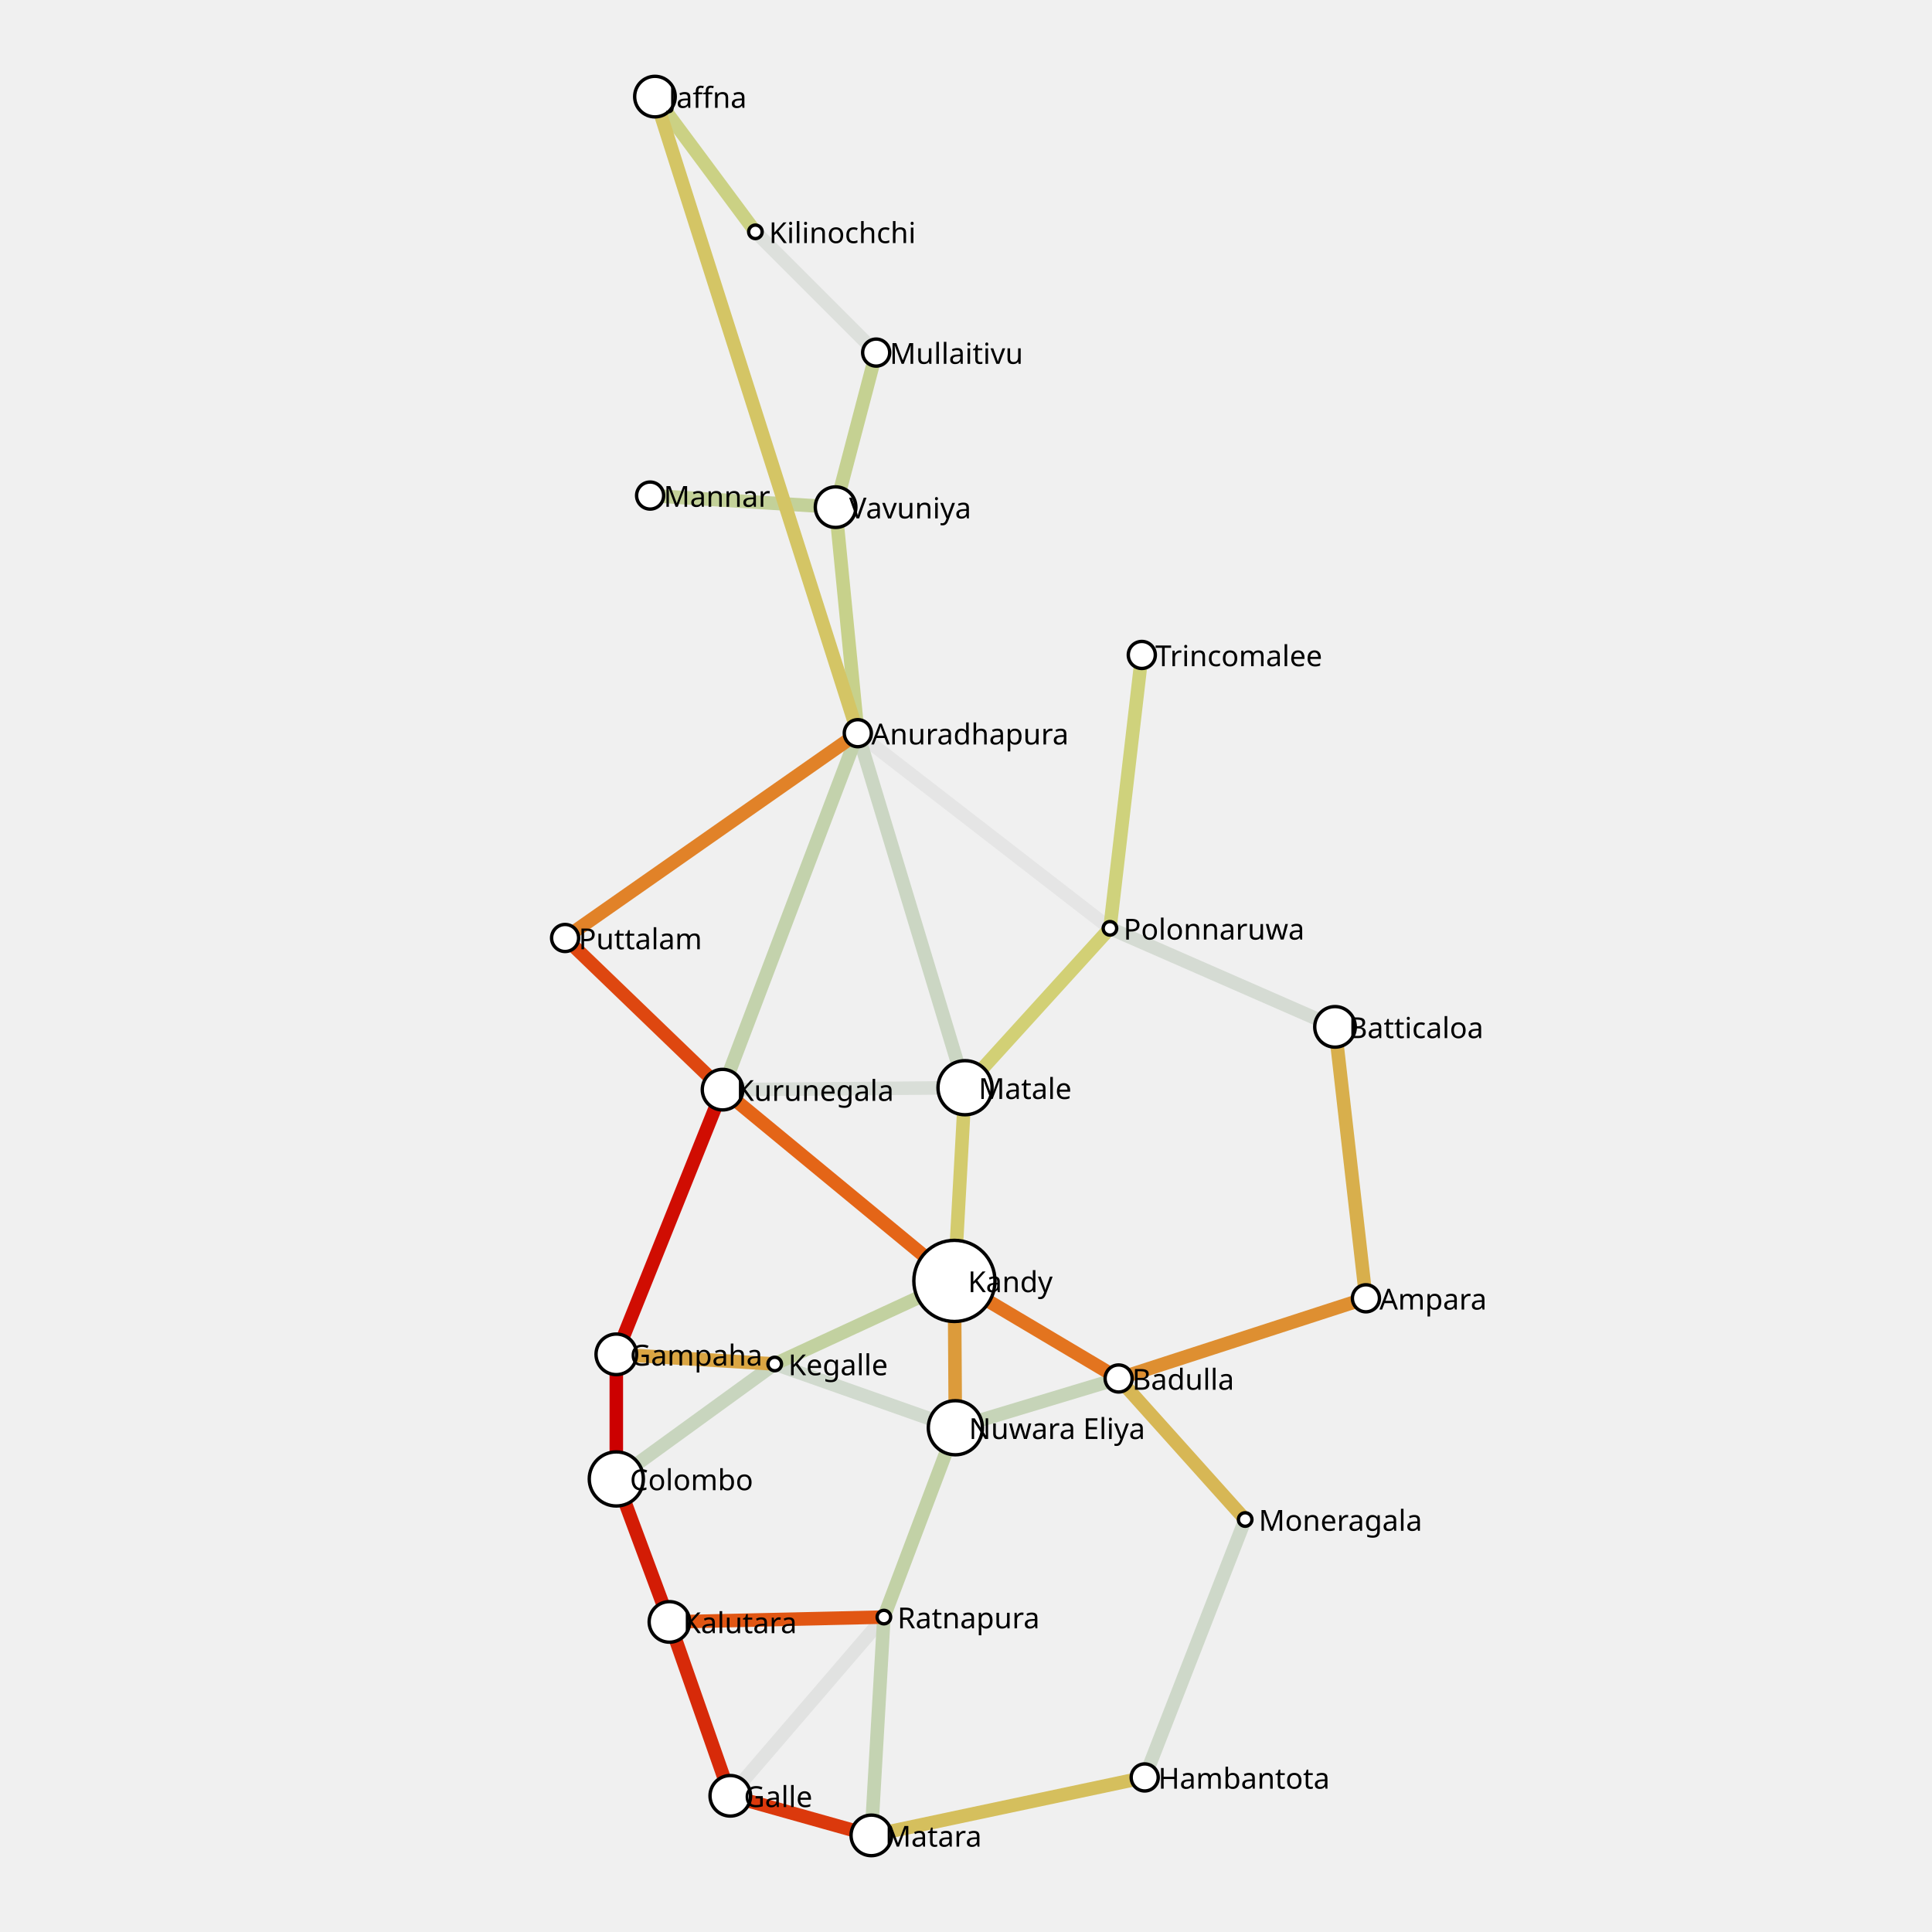
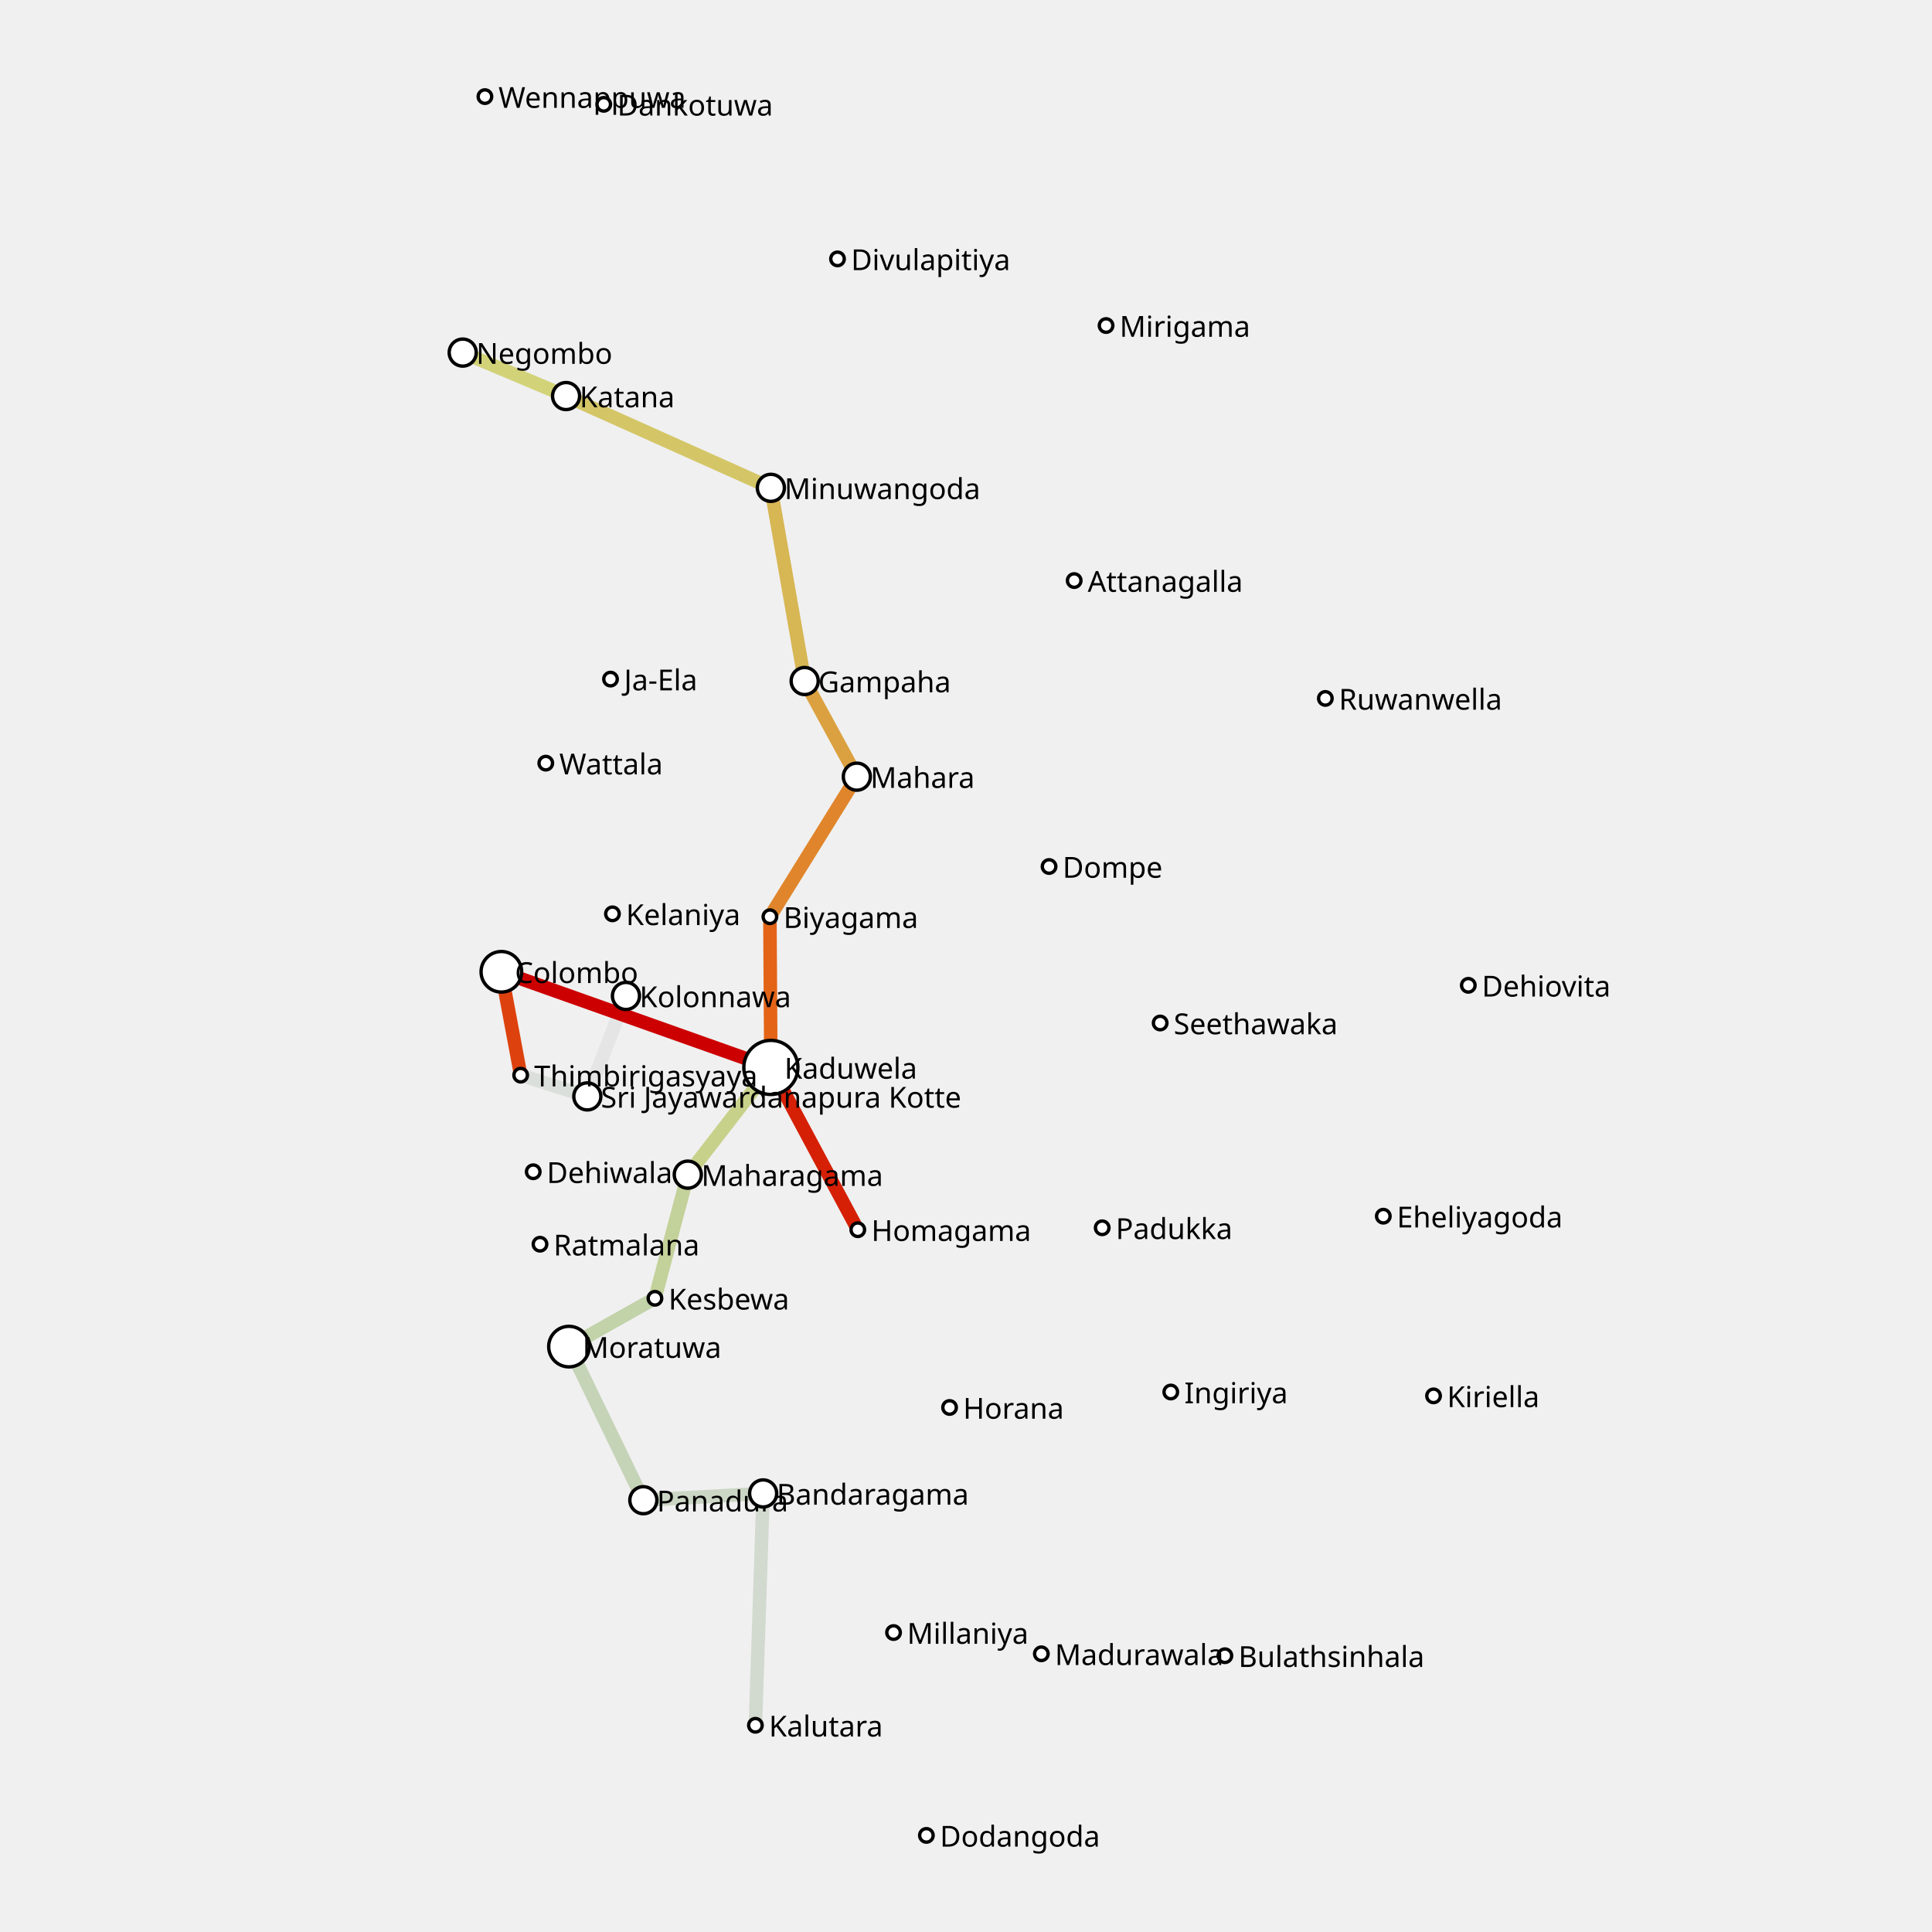
<svg xmlns="http://www.w3.org/2000/svg" width="2000" height="2000" padding="100">
-   <line fill="none" stroke="#e5e5e5" stroke-width="14" stroke-opacity="1" x1="888" y1="759" x2="1149" y2="961" />
-   <line fill="none" stroke="#e1e2e1" stroke-width="14" stroke-opacity="1" x1="756" y1="1859" x2="915" y2="1674" />
-   <line fill="none" stroke="#dde0dc" stroke-width="14" stroke-opacity="1" x1="907" y1="365" x2="782" y2="240" />
-   <line fill="none" stroke="#d9ded8" stroke-width="14" stroke-opacity="1" x1="999" y1="1126" x2="748" y2="1128" />
-   <line fill="none" stroke="#d5dbd3" stroke-width="14" stroke-opacity="1" x1="1382" y1="1063" x2="1149" y2="961" />
-   <line fill="none" stroke="#d1dace" stroke-width="14" stroke-opacity="1" x1="989" y1="1478" x2="802" y2="1412" />
-   <line fill="none" stroke="#ced8c9" stroke-width="14" stroke-opacity="1" x1="1185" y1="1840" x2="1289" y2="1573" />
-   <line fill="none" stroke="#cbd6c3" stroke-width="14" stroke-opacity="1" x1="999" y1="1126" x2="888" y2="759" />
-   <line fill="none" stroke="#c8d5be" stroke-width="14" stroke-opacity="1" x1="638" y1="1531" x2="802" y2="1412" />
-   <line fill="none" stroke="#c6d4b8" stroke-width="14" stroke-opacity="1" x1="989" y1="1478" x2="1158" y2="1427" />
-   <line fill="none" stroke="#c4d3b2" stroke-width="14" stroke-opacity="1" x1="902" y1="1900" x2="915" y2="1674" />
-   <line fill="none" stroke="#c3d2ac" stroke-width="14" stroke-opacity="1" x1="748" y1="1128" x2="888" y2="759" />
-   <line fill="none" stroke="#c2d1a6" stroke-width="14" stroke-opacity="1" x1="989" y1="1478" x2="915" y2="1674" />
-   <line fill="none" stroke="#c2d1a0" stroke-width="14" stroke-opacity="1" x1="988" y1="1326" x2="802" y2="1412" />
-   <line fill="none" stroke="#c3d199" stroke-width="14" stroke-opacity="1" x1="673" y1="513" x2="865" y2="525" />
-   <line fill="none" stroke="#c5d192" stroke-width="14" stroke-opacity="1" x1="865" y1="525" x2="907" y2="365" />
-   <line fill="none" stroke="#c7d18b" stroke-width="14" stroke-opacity="1" x1="865" y1="525" x2="888" y2="759" />
-   <line fill="none" stroke="#cbd184" stroke-width="14" stroke-opacity="1" x1="678" y1="100" x2="782" y2="240" />
-   <line fill="none" stroke="#cfd27c" stroke-width="14" stroke-opacity="1" x1="1182" y1="678" x2="1149" y2="961" />
-   <line fill="none" stroke="#d2d075" stroke-width="14" stroke-opacity="1" x1="999" y1="1126" x2="1149" y2="961" />
-   <line fill="none" stroke="#d3cb6d" stroke-width="14" stroke-opacity="1" x1="988" y1="1326" x2="999" y2="1126" />
-   <line fill="none" stroke="#d4c565" stroke-width="14" stroke-opacity="1" x1="678" y1="100" x2="888" y2="759" />
-   <line fill="none" stroke="#d5bf5d" stroke-width="14" stroke-opacity="1" x1="902" y1="1900" x2="1185" y2="1840" />
-   <line fill="none" stroke="#d7b755" stroke-width="14" stroke-opacity="1" x1="1158" y1="1427" x2="1289" y2="1573" />
-   <line fill="none" stroke="#d8af4c" stroke-width="14" stroke-opacity="1" x1="1382" y1="1063" x2="1414" y2="1344" />
-   <line fill="none" stroke="#daa543" stroke-width="14" stroke-opacity="1" x1="638" y1="1402" x2="802" y2="1412" />
-   <line fill="none" stroke="#dc9b3b" stroke-width="14" stroke-opacity="1" x1="988" y1="1326" x2="989" y2="1478" />
-   <line fill="none" stroke="#de8f31" stroke-width="14" stroke-opacity="1" x1="1414" y1="1344" x2="1158" y2="1427" />
-   <line fill="none" stroke="#e18228" stroke-width="14" stroke-opacity="1" x1="585" y1="971" x2="888" y2="759" />
-   <line fill="none" stroke="#e3741f" stroke-width="14" stroke-opacity="1" x1="988" y1="1326" x2="1158" y2="1427" />
-   <line fill="none" stroke="#e46517" stroke-width="14" stroke-opacity="1" x1="988" y1="1326" x2="748" y2="1128" />
-   <line fill="none" stroke="#e15613" stroke-width="14" stroke-opacity="1" x1="693" y1="1679" x2="915" y2="1674" />
-   <line fill="none" stroke="#de4710" stroke-width="14" stroke-opacity="1" x1="748" y1="1128" x2="585" y2="971" />
-   <line fill="none" stroke="#db390c" stroke-width="14" stroke-opacity="1" x1="756" y1="1859" x2="902" y2="1900" />
-   <line fill="none" stroke="#d72a09" stroke-width="14" stroke-opacity="1" x1="693" y1="1679" x2="756" y2="1859" />
-   <line fill="none" stroke="#d31c05" stroke-width="14" stroke-opacity="1" x1="638" y1="1531" x2="693" y2="1679" />
-   <line fill="none" stroke="#d00d02" stroke-width="14" stroke-opacity="1" x1="638" y1="1402" x2="748" y2="1128" />
-   <line fill="none" stroke="#cc0000" stroke-width="14" stroke-opacity="1" x1="638" y1="1531" x2="638" y2="1402" />
+   <line fill="none" stroke="#e5e5e5" stroke-width="14" stroke-opacity="1" x1="648" y1="1031" x2="608" y2="1135" />
+   <line fill="none" stroke="#dbdfdb" stroke-width="14" stroke-opacity="1" x1="608" y1="1135" x2="539" y2="1113" />
+   <line fill="none" stroke="#d2dad0" stroke-width="14" stroke-opacity="1" x1="790" y1="1546" x2="782" y2="1786" />
+   <line fill="none" stroke="#cbd6c4" stroke-width="14" stroke-opacity="1" x1="666" y1="1553" x2="790" y2="1546" />
+   <line fill="none" stroke="#c5d3b7" stroke-width="14" stroke-opacity="1" x1="589" y1="1394" x2="666" y2="1553" />
+   <line fill="none" stroke="#c2d2a9" stroke-width="14" stroke-opacity="1" x1="589" y1="1394" x2="678" y2="1344" />
+   <line fill="none" stroke="#c3d19a" stroke-width="14" stroke-opacity="1" x1="712" y1="1216" x2="678" y2="1344" />
+   <line fill="none" stroke="#c8d18a" stroke-width="14" stroke-opacity="1" x1="798" y1="1105" x2="712" y2="1216" />
+   <line fill="none" stroke="#d2d279" stroke-width="14" stroke-opacity="1" x1="479" y1="365" x2="586" y2="410" />
+   <line fill="none" stroke="#d4c667" stroke-width="14" stroke-opacity="1" x1="586" y1="410" x2="798" y2="505" />
+   <line fill="none" stroke="#d7b654" stroke-width="14" stroke-opacity="1" x1="798" y1="505" x2="833" y2="705" />
+   <line fill="none" stroke="#dba140" stroke-width="14" stroke-opacity="1" x1="833" y1="705" x2="887" y2="804" />
+   <line fill="none" stroke="#e0852b" stroke-width="14" stroke-opacity="1" x1="887" y1="804" x2="797" y2="949" />
+   <line fill="none" stroke="#e46417" stroke-width="14" stroke-opacity="1" x1="798" y1="1105" x2="797" y2="949" />
+   <line fill="none" stroke="#dd420e" stroke-width="14" stroke-opacity="1" x1="519" y1="1006" x2="539" y2="1113" />
+   <line fill="none" stroke="#d52006" stroke-width="14" stroke-opacity="1" x1="798" y1="1105" x2="888" y2="1273" />
+   <line fill="none" stroke="#cc0000" stroke-width="14" stroke-opacity="1" x1="519" y1="1006" x2="798" y2="1105" />
  <g>
-     <circle r="28" fill="white" stroke="black" stroke-width="3.5" cx="638" cy="1531" />
-     <text fill="black" stroke="none" font-size="30" font-family="p22" font-weight="100" text-anchor="start" dominant-baseline="central" x="652" y="1531">Colombo</text>
+     <circle r="21" fill="white" stroke="black" stroke-width="3.5" cx="519" cy="1006" />
+     <text fill="black" stroke="none" font-size="30" font-family="p22" font-weight="100" text-anchor="start" dominant-baseline="central" x="533" y="1006">Colombo</text>
  </g>
  <g>
-     <circle r="21" fill="white" stroke="black" stroke-width="3.5" cx="638" cy="1402" />
-     <text fill="black" stroke="none" font-size="30" font-family="p22" font-weight="100" text-anchor="start" dominant-baseline="central" x="652" y="1402">Gampaha</text>
+     <circle r="14" fill="white" stroke="black" stroke-width="3.5" cx="648" cy="1031" />
+     <text fill="black" stroke="none" font-size="30" font-family="p22" font-weight="100" text-anchor="start" dominant-baseline="central" x="662" y="1031">Kolonnawa</text>
  </g>
  <g>
-     <circle r="21" fill="white" stroke="black" stroke-width="3.5" cx="693" cy="1679" />
-     <text fill="black" stroke="none" font-size="30" font-family="p22" font-weight="100" text-anchor="start" dominant-baseline="central" x="707" y="1679">Kalutara</text>
+     <circle r="28" fill="white" stroke="black" stroke-width="3.5" cx="798" cy="1105" />
+     <text fill="black" stroke="none" font-size="30" font-family="p22" font-weight="100" text-anchor="start" dominant-baseline="central" x="812" y="1105">Kaduwela</text>
  </g>
  <g>
-     <circle r="42" fill="white" stroke="black" stroke-width="3.5" cx="988" cy="1326" />
-     <text fill="black" stroke="none" font-size="30" font-family="p22" font-weight="100" text-anchor="start" dominant-baseline="central" x="1002" y="1326">Kandy</text>
+     <circle r="7" fill="white" stroke="black" stroke-width="3.5" cx="888" cy="1273" />
+     <text fill="black" stroke="none" font-size="30" font-family="p22" font-weight="100" text-anchor="start" dominant-baseline="central" x="902" y="1273">Homagama</text>
  </g>
  <g>
-     <circle r="28" fill="white" stroke="black" stroke-width="3.5" cx="999" cy="1126" />
-     <text fill="black" stroke="none" font-size="30" font-family="p22" font-weight="100" text-anchor="start" dominant-baseline="central" x="1013" y="1126">Matale</text>
+     <circle r="7" fill="white" stroke="black" stroke-width="3.5" cx="1201" cy="1059" />
+     <text fill="black" stroke="none" font-size="30" font-family="p22" font-weight="100" text-anchor="start" dominant-baseline="central" x="1215" y="1059">Seethawaka</text>
  </g>
  <g>
-     <circle r="28" fill="white" stroke="black" stroke-width="3.5" cx="989" cy="1478" />
-     <text fill="black" stroke="none" font-size="30" font-family="p22" font-weight="100" text-anchor="start" dominant-baseline="central" x="1003" y="1478">Nuwara Eliya</text>
+     <circle r="7" fill="white" stroke="black" stroke-width="3.5" cx="1141" cy="1271" />
+     <text fill="black" stroke="none" font-size="30" font-family="p22" font-weight="100" text-anchor="start" dominant-baseline="central" x="1155" y="1271">Padukka</text>
  </g>
  <g>
-     <circle r="21" fill="white" stroke="black" stroke-width="3.5" cx="756" cy="1859" />
-     <text fill="black" stroke="none" font-size="30" font-family="p22" font-weight="100" text-anchor="start" dominant-baseline="central" x="770" y="1859">Galle</text>
+     <circle r="14" fill="white" stroke="black" stroke-width="3.5" cx="712" cy="1216" />
+     <text fill="black" stroke="none" font-size="30" font-family="p22" font-weight="100" text-anchor="start" dominant-baseline="central" x="726" y="1216">Maharagama</text>
  </g>
  <g>
-     <circle r="21" fill="white" stroke="black" stroke-width="3.5" cx="902" cy="1900" />
-     <text fill="black" stroke="none" font-size="30" font-family="p22" font-weight="100" text-anchor="start" dominant-baseline="central" x="916" y="1900">Matara</text>
+     <circle r="14" fill="white" stroke="black" stroke-width="3.5" cx="608" cy="1135" />
+     <text fill="black" stroke="none" font-size="30" font-family="p22" font-weight="100" text-anchor="start" dominant-baseline="central" x="622" y="1135">Sri Jayawardanapura Kotte</text>
  </g>
  <g>
-     <circle r="14" fill="white" stroke="black" stroke-width="3.5" cx="1185" cy="1840" />
-     <text fill="black" stroke="none" font-size="30" font-family="p22" font-weight="100" text-anchor="start" dominant-baseline="central" x="1199" y="1840">Hambantota</text>
+     <circle r="7" fill="white" stroke="black" stroke-width="3.5" cx="539" cy="1113" />
+     <text fill="black" stroke="none" font-size="30" font-family="p22" font-weight="100" text-anchor="start" dominant-baseline="central" x="553" y="1113">Thimbirigasyaya</text>
  </g>
  <g>
-     <circle r="21" fill="white" stroke="black" stroke-width="3.5" cx="678" cy="100" />
-     <text fill="black" stroke="none" font-size="30" font-family="p22" font-weight="100" text-anchor="start" dominant-baseline="central" x="692" y="100">Jaffna</text>
+     <circle r="7" fill="white" stroke="black" stroke-width="3.5" cx="552" cy="1213" />
+     <text fill="black" stroke="none" font-size="30" font-family="p22" font-weight="100" text-anchor="start" dominant-baseline="central" x="566" y="1213">Dehiwala</text>
  </g>
  <g>
-     <circle r="14" fill="white" stroke="black" stroke-width="3.5" cx="673" cy="513" />
-     <text fill="black" stroke="none" font-size="30" font-family="p22" font-weight="100" text-anchor="start" dominant-baseline="central" x="687" y="513">Mannar</text>
+     <circle r="7" fill="white" stroke="black" stroke-width="3.5" cx="559" cy="1288" />
+     <text fill="black" stroke="none" font-size="30" font-family="p22" font-weight="100" text-anchor="start" dominant-baseline="central" x="573" y="1288">Ratmalana</text>
  </g>
  <g>
-     <circle r="21" fill="white" stroke="black" stroke-width="3.5" cx="865" cy="525" />
-     <text fill="black" stroke="none" font-size="30" font-family="p22" font-weight="100" text-anchor="start" dominant-baseline="central" x="879" y="525">Vavuniya</text>
+     <circle r="21" fill="white" stroke="black" stroke-width="3.5" cx="589" cy="1394" />
+     <text fill="black" stroke="none" font-size="30" font-family="p22" font-weight="100" text-anchor="start" dominant-baseline="central" x="603" y="1394">Moratuwa</text>
  </g>
  <g>
-     <circle r="14" fill="white" stroke="black" stroke-width="3.5" cx="907" cy="365" />
-     <text fill="black" stroke="none" font-size="30" font-family="p22" font-weight="100" text-anchor="start" dominant-baseline="central" x="921" y="365">Mullaitivu</text>
+     <circle r="7" fill="white" stroke="black" stroke-width="3.5" cx="678" cy="1344" />
+     <text fill="black" stroke="none" font-size="30" font-family="p22" font-weight="100" text-anchor="start" dominant-baseline="central" x="692" y="1344">Kesbewa</text>
  </g>
  <g>
-     <circle r="7" fill="white" stroke="black" stroke-width="3.5" cx="782" cy="240" />
-     <text fill="black" stroke="none" font-size="30" font-family="p22" font-weight="100" text-anchor="start" dominant-baseline="central" x="796" y="240">Kilinochchi</text>
+     <circle r="14" fill="white" stroke="black" stroke-width="3.5" cx="479" cy="365" />
+     <text fill="black" stroke="none" font-size="30" font-family="p22" font-weight="100" text-anchor="start" dominant-baseline="central" x="493" y="365">Negombo</text>
  </g>
  <g>
-     <circle r="21" fill="white" stroke="black" stroke-width="3.5" cx="1382" cy="1063" />
-     <text fill="black" stroke="none" font-size="30" font-family="p22" font-weight="100" text-anchor="start" dominant-baseline="central" x="1396" y="1063">Batticaloa</text>
+     <circle r="14" fill="white" stroke="black" stroke-width="3.5" cx="586" cy="410" />
+     <text fill="black" stroke="none" font-size="30" font-family="p22" font-weight="100" text-anchor="start" dominant-baseline="central" x="600" y="410">Katana</text>
  </g>
  <g>
-     <circle r="14" fill="white" stroke="black" stroke-width="3.5" cx="1414" cy="1344" />
-     <text fill="black" stroke="none" font-size="30" font-family="p22" font-weight="100" text-anchor="start" dominant-baseline="central" x="1428" y="1344">Ampara</text>
+     <circle r="7" fill="white" stroke="black" stroke-width="3.5" cx="867" cy="268" />
+     <text fill="black" stroke="none" font-size="30" font-family="p22" font-weight="100" text-anchor="start" dominant-baseline="central" x="881" y="268">Divulapitiya</text>
  </g>
  <g>
-     <circle r="14" fill="white" stroke="black" stroke-width="3.5" cx="1182" cy="678" />
-     <text fill="black" stroke="none" font-size="30" font-family="p22" font-weight="100" text-anchor="start" dominant-baseline="central" x="1196" y="678">Trincomalee</text>
+     <circle r="7" fill="white" stroke="black" stroke-width="3.5" cx="1145" cy="337" />
+     <text fill="black" stroke="none" font-size="30" font-family="p22" font-weight="100" text-anchor="start" dominant-baseline="central" x="1159" y="337">Mirigama</text>
  </g>
  <g>
-     <circle r="21" fill="white" stroke="black" stroke-width="3.5" cx="748" cy="1128" />
-     <text fill="black" stroke="none" font-size="30" font-family="p22" font-weight="100" text-anchor="start" dominant-baseline="central" x="762" y="1128">Kurunegala</text>
+     <circle r="14" fill="white" stroke="black" stroke-width="3.5" cx="798" cy="505" />
+     <text fill="black" stroke="none" font-size="30" font-family="p22" font-weight="100" text-anchor="start" dominant-baseline="central" x="812" y="505">Minuwangoda</text>
  </g>
  <g>
-     <circle r="14" fill="white" stroke="black" stroke-width="3.5" cx="585" cy="971" />
-     <text fill="black" stroke="none" font-size="30" font-family="p22" font-weight="100" text-anchor="start" dominant-baseline="central" x="599" y="971">Puttalam</text>
+     <circle r="7" fill="white" stroke="black" stroke-width="3.5" cx="565" cy="790" />
+     <text fill="black" stroke="none" font-size="30" font-family="p22" font-weight="100" text-anchor="start" dominant-baseline="central" x="579" y="790">Wattala</text>
  </g>
  <g>
-     <circle r="14" fill="white" stroke="black" stroke-width="3.5" cx="888" cy="759" />
-     <text fill="black" stroke="none" font-size="30" font-family="p22" font-weight="100" text-anchor="start" dominant-baseline="central" x="902" y="759">Anuradhapura</text>
+     <circle r="7" fill="white" stroke="black" stroke-width="3.5" cx="632" cy="703" />
+     <text fill="black" stroke="none" font-size="30" font-family="p22" font-weight="100" text-anchor="start" dominant-baseline="central" x="646" y="703">Ja-Ela</text>
  </g>
  <g>
-     <circle r="7" fill="white" stroke="black" stroke-width="3.5" cx="1149" cy="961" />
-     <text fill="black" stroke="none" font-size="30" font-family="p22" font-weight="100" text-anchor="start" dominant-baseline="central" x="1163" y="961">Polonnaruwa</text>
+     <circle r="14" fill="white" stroke="black" stroke-width="3.5" cx="833" cy="705" />
+     <text fill="black" stroke="none" font-size="30" font-family="p22" font-weight="100" text-anchor="start" dominant-baseline="central" x="847" y="705">Gampaha</text>
  </g>
  <g>
-     <circle r="14" fill="white" stroke="black" stroke-width="3.5" cx="1158" cy="1427" />
-     <text fill="black" stroke="none" font-size="30" font-family="p22" font-weight="100" text-anchor="start" dominant-baseline="central" x="1172" y="1427">Badulla</text>
+     <circle r="7" fill="white" stroke="black" stroke-width="3.5" cx="1112" cy="601" />
+     <text fill="black" stroke="none" font-size="30" font-family="p22" font-weight="100" text-anchor="start" dominant-baseline="central" x="1126" y="601">Attanagalla</text>
  </g>
  <g>
-     <circle r="7" fill="white" stroke="black" stroke-width="3.5" cx="1289" cy="1573" />
-     <text fill="black" stroke="none" font-size="30" font-family="p22" font-weight="100" text-anchor="start" dominant-baseline="central" x="1303" y="1573">Moneragala</text>
+     <circle r="7" fill="white" stroke="black" stroke-width="3.5" cx="1086" cy="897" />
+     <text fill="black" stroke="none" font-size="30" font-family="p22" font-weight="100" text-anchor="start" dominant-baseline="central" x="1100" y="897">Dompe</text>
  </g>
  <g>
-     <circle r="7" fill="white" stroke="black" stroke-width="3.5" cx="915" cy="1674" />
-     <text fill="black" stroke="none" font-size="30" font-family="p22" font-weight="100" text-anchor="start" dominant-baseline="central" x="929" y="1674">Ratnapura</text>
+     <circle r="14" fill="white" stroke="black" stroke-width="3.5" cx="887" cy="804" />
+     <text fill="black" stroke="none" font-size="30" font-family="p22" font-weight="100" text-anchor="start" dominant-baseline="central" x="901" y="804">Mahara</text>
  </g>
  <g>
-     <circle r="7" fill="white" stroke="black" stroke-width="3.5" cx="802" cy="1412" />
-     <text fill="black" stroke="none" font-size="30" font-family="p22" font-weight="100" text-anchor="start" dominant-baseline="central" x="816" y="1412">Kegalle</text>
+     <circle r="7" fill="white" stroke="black" stroke-width="3.5" cx="634" cy="946" />
+     <text fill="black" stroke="none" font-size="30" font-family="p22" font-weight="100" text-anchor="start" dominant-baseline="central" x="648" y="946">Kelaniya</text>
+   </g>
+   <g>
+     <circle r="7" fill="white" stroke="black" stroke-width="3.5" cx="797" cy="949" />
+     <text fill="black" stroke="none" font-size="30" font-family="p22" font-weight="100" text-anchor="start" dominant-baseline="central" x="811" y="949">Biyagama</text>
+   </g>
+   <g>
+     <circle r="14" fill="white" stroke="black" stroke-width="3.5" cx="666" cy="1553" />
+     <text fill="black" stroke="none" font-size="30" font-family="p22" font-weight="100" text-anchor="start" dominant-baseline="central" x="680" y="1553">Panadura</text>
+   </g>
+   <g>
+     <circle r="14" fill="white" stroke="black" stroke-width="3.5" cx="790" cy="1546" />
+     <text fill="black" stroke="none" font-size="30" font-family="p22" font-weight="100" text-anchor="start" dominant-baseline="central" x="804" y="1546">Bandaragama</text>
+   </g>
+   <g>
+     <circle r="7" fill="white" stroke="black" stroke-width="3.5" cx="983" cy="1457" />
+     <text fill="black" stroke="none" font-size="30" font-family="p22" font-weight="100" text-anchor="start" dominant-baseline="central" x="997" y="1457">Horana</text>
+   </g>
+   <g>
+     <circle r="7" fill="white" stroke="black" stroke-width="3.5" cx="1212" cy="1441" />
+     <text fill="black" stroke="none" font-size="30" font-family="p22" font-weight="100" text-anchor="start" dominant-baseline="central" x="1226" y="1441">Ingiriya</text>
+   </g>
+   <g>
+     <circle r="7" fill="white" stroke="black" stroke-width="3.5" cx="1268" cy="1714" />
+     <text fill="black" stroke="none" font-size="30" font-family="p22" font-weight="100" text-anchor="start" dominant-baseline="central" x="1282" y="1714">Bulathsinhala</text>
+   </g>
+   <g>
+     <circle r="7" fill="white" stroke="black" stroke-width="3.5" cx="1078" cy="1712" />
+     <text fill="black" stroke="none" font-size="30" font-family="p22" font-weight="100" text-anchor="start" dominant-baseline="central" x="1092" y="1712">Madurawala</text>
+   </g>
+   <g>
+     <circle r="7" fill="white" stroke="black" stroke-width="3.5" cx="925" cy="1690" />
+     <text fill="black" stroke="none" font-size="30" font-family="p22" font-weight="100" text-anchor="start" dominant-baseline="central" x="939" y="1690">Millaniya</text>
+   </g>
+   <g>
+     <circle r="7" fill="white" stroke="black" stroke-width="3.5" cx="782" cy="1786" />
+     <text fill="black" stroke="none" font-size="30" font-family="p22" font-weight="100" text-anchor="start" dominant-baseline="central" x="796" y="1786">Kalutara</text>
+   </g>
+   <g>
+     <circle r="7" fill="white" stroke="black" stroke-width="3.5" cx="959" cy="1900" />
+     <text fill="black" stroke="none" font-size="30" font-family="p22" font-weight="100" text-anchor="start" dominant-baseline="central" x="973" y="1900">Dodangoda</text>
+   </g>
+   <g>
+     <circle r="7" fill="white" stroke="black" stroke-width="3.5" cx="502" cy="100" />
+     <text fill="black" stroke="none" font-size="30" font-family="p22" font-weight="100" text-anchor="start" dominant-baseline="central" x="516" y="100">Wennappuwa</text>
+   </g>
+   <g>
+     <circle r="7" fill="white" stroke="black" stroke-width="3.5" cx="625" cy="108" />
+     <text fill="black" stroke="none" font-size="30" font-family="p22" font-weight="100" text-anchor="start" dominant-baseline="central" x="639" y="108">Dankotuwa</text>
+   </g>
+   <g>
+     <circle r="7" fill="white" stroke="black" stroke-width="3.5" cx="1432" cy="1259" />
+     <text fill="black" stroke="none" font-size="30" font-family="p22" font-weight="100" text-anchor="start" dominant-baseline="central" x="1446" y="1259">Eheliyagoda</text>
+   </g>
+   <g>
+     <circle r="7" fill="white" stroke="black" stroke-width="3.5" cx="1484" cy="1445" />
+     <text fill="black" stroke="none" font-size="30" font-family="p22" font-weight="100" text-anchor="start" dominant-baseline="central" x="1498" y="1445">Kiriella</text>
+   </g>
+   <g>
+     <circle r="7" fill="white" stroke="black" stroke-width="3.5" cx="1372" cy="723" />
+     <text fill="black" stroke="none" font-size="30" font-family="p22" font-weight="100" text-anchor="start" dominant-baseline="central" x="1386" y="723">Ruwanwella</text>
+   </g>
+   <g>
+     <circle r="7" fill="white" stroke="black" stroke-width="3.5" cx="1520" cy="1020" />
+     <text fill="black" stroke="none" font-size="30" font-family="p22" font-weight="100" text-anchor="start" dominant-baseline="central" x="1534" y="1020">Dehiovita</text>
  </g>
</svg>
